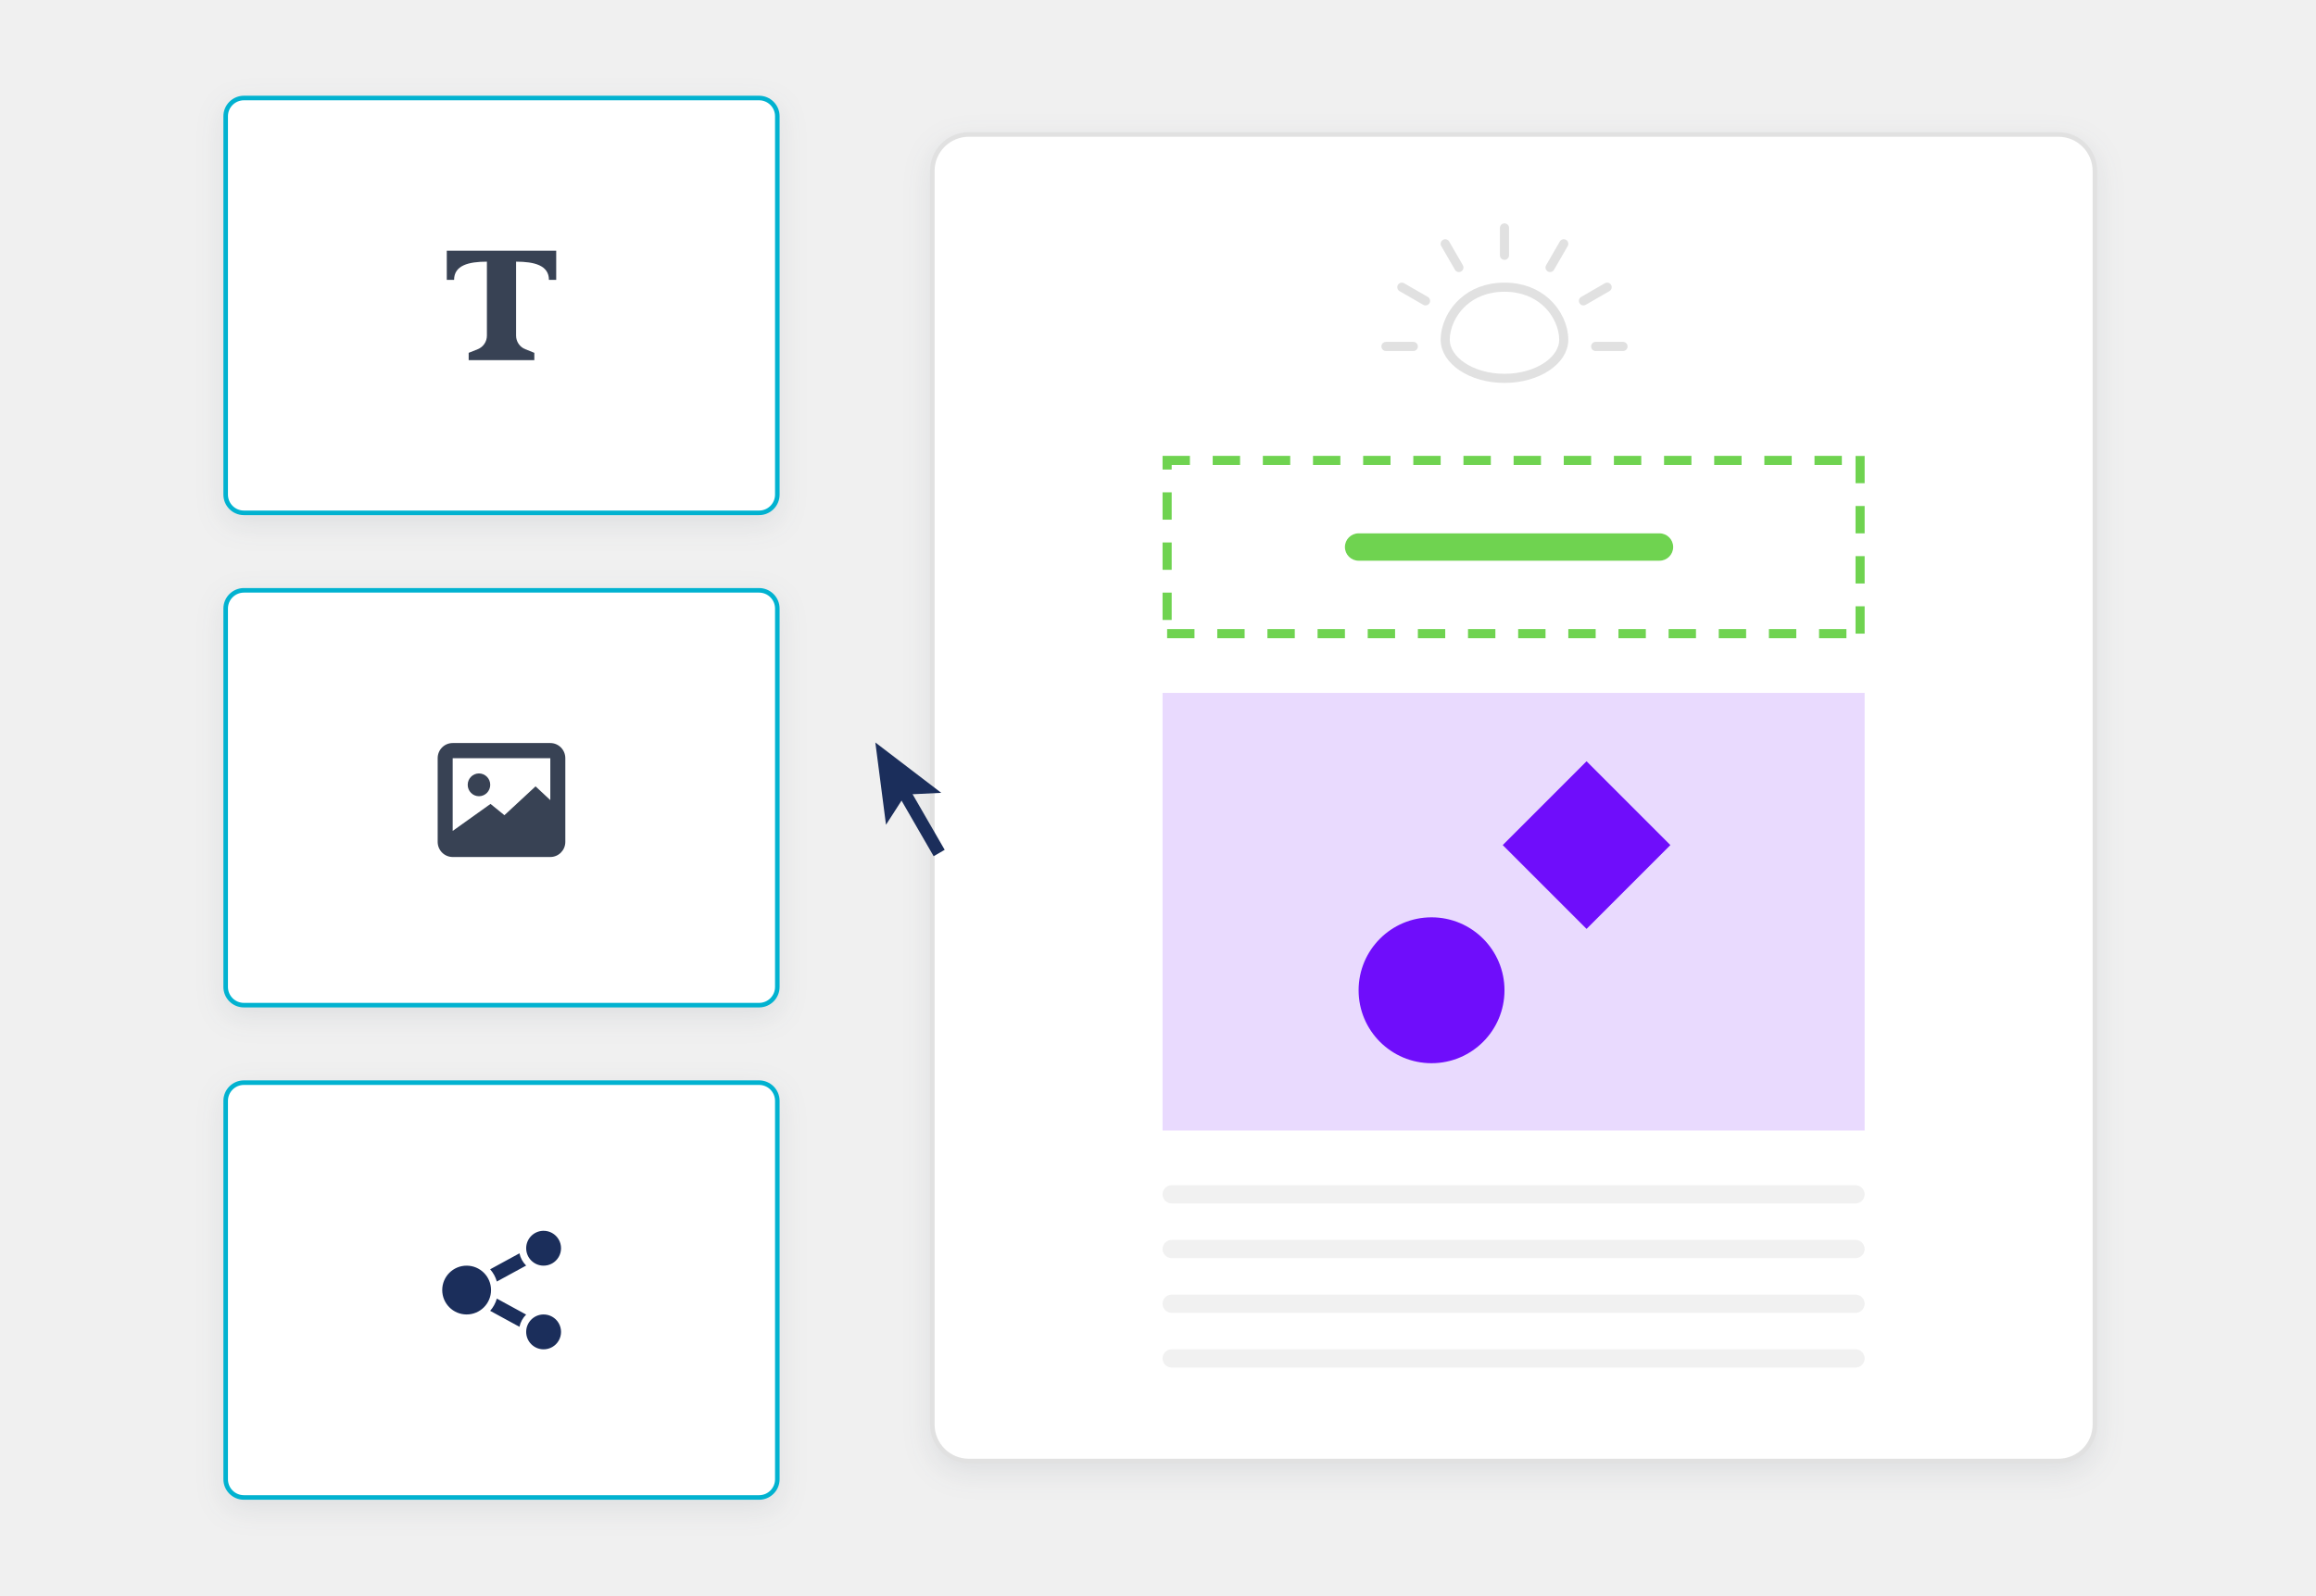
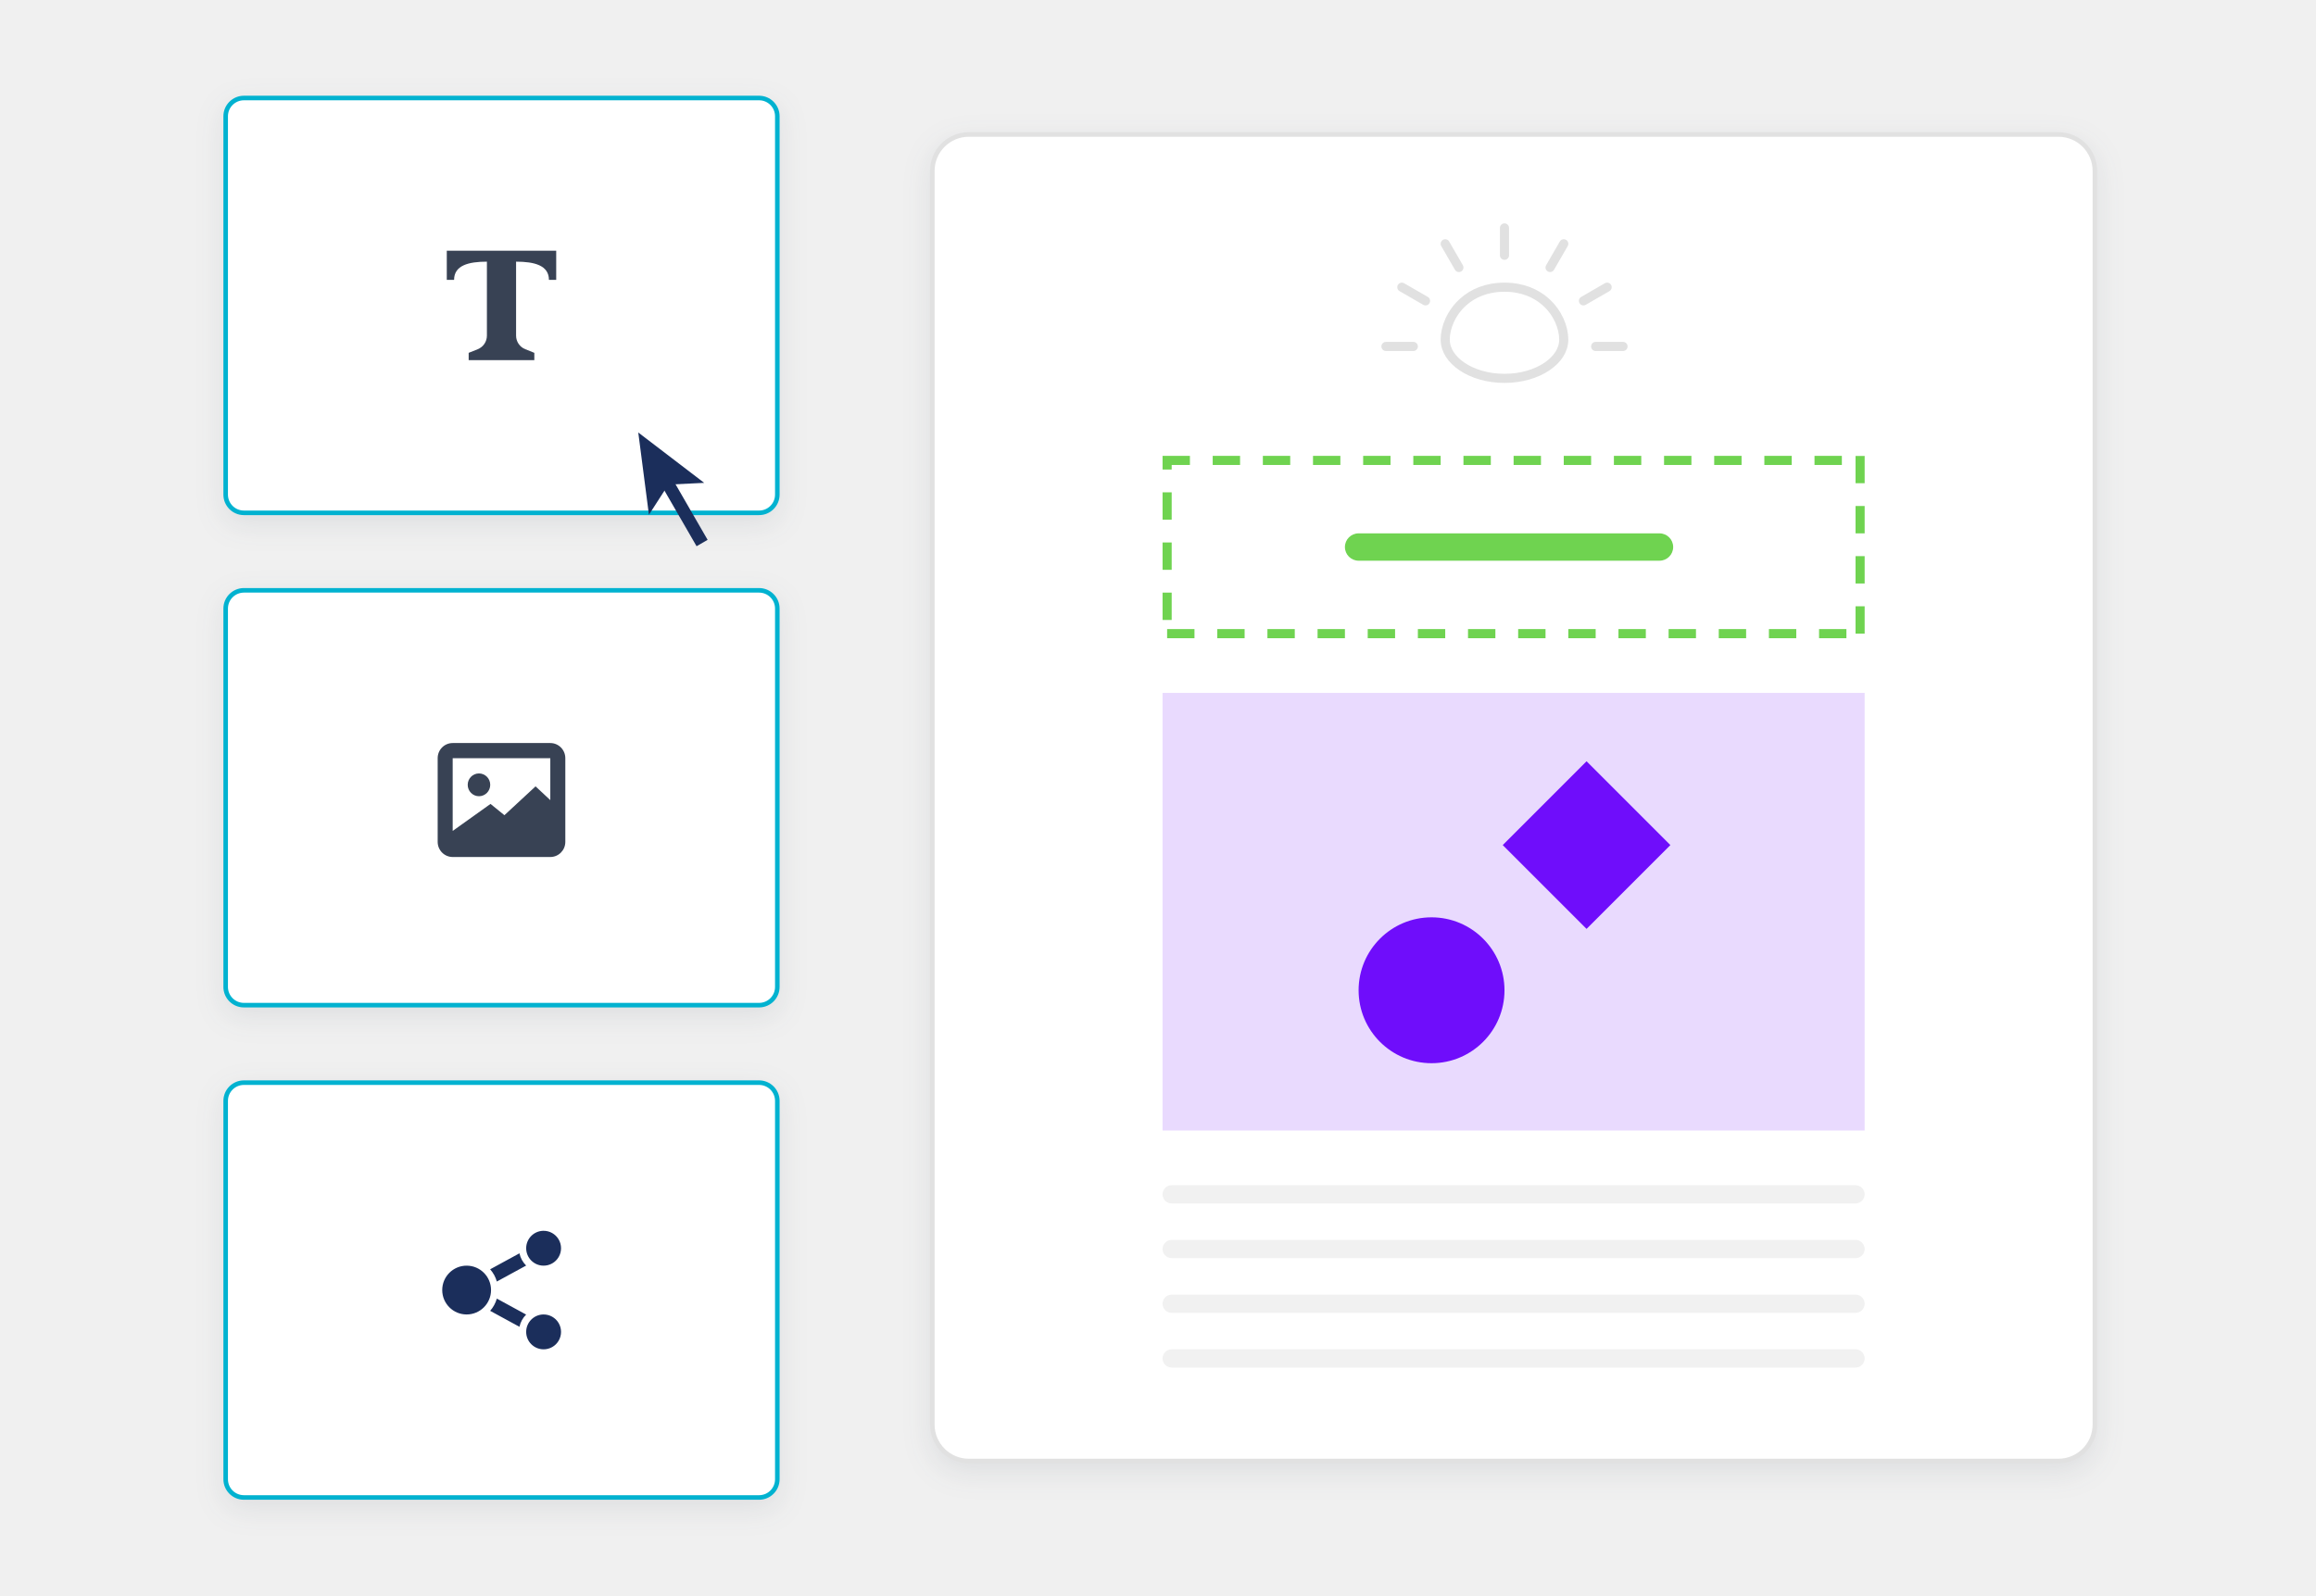
<svg xmlns="http://www.w3.org/2000/svg" xmlns:xlink="http://www.w3.org/1999/xlink" width="508" height="350" viewBox="0 0 508 350">
  <defs>
    <rect id="b" width="254" height="290" x="0" y="0" rx="8" />
    <filter id="c" width="108.7%" height="107.6%" x="-4.3%" y="-3.1%" filterUnits="objectBoundingBox">
      <feMorphology in="SourceAlpha" operator="dilate" radius="1" result="shadowSpreadOuter1" />
      <feOffset dy="2" in="shadowSpreadOuter1" result="shadowOffsetOuter1" />
      <feGaussianBlur in="shadowOffsetOuter1" result="shadowBlurOuter1" stdDeviation="3" />
      <feComposite in="shadowBlurOuter1" in2="SourceAlpha" operator="out" result="shadowBlurOuter1" />
      <feColorMatrix in="shadowBlurOuter1" values="0 0 0 0 0.208 0 0 0 0 0.259 0 0 0 0 0.329 0 0 0 0.101 0" />
    </filter>
    <path id="e" d="M0 0h154v96H0z" />
    <path id="a" d="M0 0h154v40H0z" />
    <mask id="g" width="154" height="40" x="0" y="0" fill="#fff" maskContentUnits="userSpaceOnUse" maskUnits="objectBoundingBox">
      <use xlink:href="#a" />
    </mask>
    <rect id="i" width="120" height="90" x="0" y="0" rx="4" />
    <filter id="h" width="118.3%" height="124.4%" x="-9.2%" y="-10%" filterUnits="objectBoundingBox">
      <feMorphology in="SourceAlpha" operator="dilate" radius="1" result="shadowSpreadOuter1" />
      <feOffset dy="2" in="shadowSpreadOuter1" result="shadowOffsetOuter1" />
      <feGaussianBlur in="shadowOffsetOuter1" result="shadowBlurOuter1" stdDeviation="3" />
      <feComposite in="shadowBlurOuter1" in2="SourceAlpha" operator="out" result="shadowBlurOuter1" />
      <feColorMatrix in="shadowBlurOuter1" values="0 0 0 0 0.208 0 0 0 0 0.259 0 0 0 0 0.329 0 0 0 0.101 0" />
    </filter>
    <rect id="k" width="120" height="90" x="0" y="0" rx="4" />
    <filter id="j" width="118.3%" height="124.4%" x="-9.2%" y="-10%" filterUnits="objectBoundingBox">
      <feMorphology in="SourceAlpha" operator="dilate" radius="1" result="shadowSpreadOuter1" />
      <feOffset dy="2" in="shadowSpreadOuter1" result="shadowOffsetOuter1" />
      <feGaussianBlur in="shadowOffsetOuter1" result="shadowBlurOuter1" stdDeviation="3" />
      <feComposite in="shadowBlurOuter1" in2="SourceAlpha" operator="out" result="shadowBlurOuter1" />
      <feColorMatrix in="shadowBlurOuter1" values="0 0 0 0 0.208 0 0 0 0 0.259 0 0 0 0 0.329 0 0 0 0.101 0" />
    </filter>
    <rect id="m" width="120" height="90" x="0" y="0" rx="4" />
    <filter id="l" width="118.3%" height="124.4%" x="-9.2%" y="-10%" filterUnits="objectBoundingBox">
      <feMorphology in="SourceAlpha" operator="dilate" radius="1" result="shadowSpreadOuter1" />
      <feOffset dy="2" in="shadowSpreadOuter1" result="shadowOffsetOuter1" />
      <feGaussianBlur in="shadowOffsetOuter1" result="shadowBlurOuter1" stdDeviation="3" />
      <feComposite in="shadowBlurOuter1" in2="SourceAlpha" operator="out" result="shadowBlurOuter1" />
      <feColorMatrix in="shadowBlurOuter1" values="0 0 0 0 0.208 0 0 0 0 0.259 0 0 0 0 0.329 0 0 0 0.101 0" />
    </filter>
  </defs>
  <g fill="none" fill-rule="evenodd">
    <g transform="translate(205 30)">
      <mask id="d" fill="#fff">
        <use xlink:href="#b" />
      </mask>
      <use fill="#000" filter="url(#c)" xlink:href="#b" />
      <rect width="255" height="291" x="-.5" y="-.5" fill="#FFF" stroke="#E1E1E1" rx="8" />
      <g mask="url(#d)">
        <g transform="translate(50 122)">
          <mask id="f" fill="#fff">
            <use xlink:href="#e" />
          </mask>
          <use fill="#6F0DFB" fill-opacity=".15" xlink:href="#e" />
          <circle cx="59" cy="65.234" r="16" fill="#6F0DFB" mask="url(#f)" />
          <path fill="#6F0DFB" mask="url(#f)" transform="rotate(-45 93 33.385)" d="M80 20.385h26v26H80z" />
          <rect width="154" height="4" y="108" fill="#F1F1F1" rx="2" />
          <rect width="154" height="4" y="120" fill="#F1F1F1" rx="2" />
          <rect width="154" height="4" y="132" fill="#F1F1F1" rx="2" />
          <rect width="154" height="4" y="144" fill="#F1F1F1" rx="2" />
        </g>
      </g>
      <g mask="url(#d)">
        <g transform="translate(50 70)">
          <use stroke="#6FD350" stroke-dasharray="6 5" stroke-width="4" mask="url(#g)" xlink:href="#a" />
          <rect width="72" height="6" x="40" y="17" fill="#6FD350" rx="3" />
        </g>
      </g>
      <path stroke="#E1E1E1" stroke-width="2" d="M125 33c-3.892 0-6.905 1.318-9.045 3.23C113.32 38.582 112 41.82 112 44.5c0 2.32 1.44 4.383 3.662 5.89 2.39 1.622 5.695 2.61 9.338 2.61 3.643 0 6.948-.988 9.338-2.61 2.221-1.507 3.662-3.57 3.662-5.89 0-2.68-1.32-5.917-3.955-8.27-2.14-1.912-5.153-3.23-9.045-3.23z" mask="url(#d)" />
      <rect width="8" height="2" x="98" y="45" fill="#E1E1E1" mask="url(#d)" rx="1" />
      <rect width="8" height="2" x="101.081" y="33.5" fill="#E1E1E1" mask="url(#d)" rx="1" transform="rotate(30 105.081 34.5)" />
      <rect width="8" height="2" x="109.5" y="25.081" fill="#E1E1E1" mask="url(#d)" rx="1" transform="rotate(60 113.5 26.081)" />
      <rect width="8" height="2" x="121" y="22" fill="#E1E1E1" mask="url(#d)" rx="1" transform="rotate(90 125 23)" />
      <rect width="8" height="2" x="132.5" y="25.081" fill="#E1E1E1" mask="url(#d)" rx="1" transform="rotate(120 136.5 26.081)" />
      <rect width="8" height="2" x="140.919" y="33.5" fill="#E1E1E1" mask="url(#d)" rx="1" transform="rotate(150 144.919 34.5)" />
      <rect width="8" height="2" x="144" y="45" fill="#E1E1E1" mask="url(#d)" rx="1" transform="rotate(180 148 46)" />
    </g>
    <g transform="translate(50 22)">
      <use fill="#000" filter="url(#h)" xlink:href="#i" />
      <rect width="121" height="91" x="-.5" y="-.5" fill="#FFF" stroke="#01B2D0" rx="4" />
      <path fill="#384254" d="M72 39.4h-1.595c0-3.2-3.205-4-7.205-4v16.234a3.2 3.2 0 0 0 2.011 2.97l1.989.796V57H52.8v-1.6l1.989-.795a3.2 3.2 0 0 0 2.011-2.971V35.4c-4 0-7.2.8-7.2 4H48V33h24v6.4z" />
    </g>
    <g transform="translate(50 238)">
      <use fill="#000" filter="url(#j)" xlink:href="#k" />
      <rect width="121" height="91" x="-.5" y="-.5" fill="#FFF" stroke="#01B2D0" rx="4" />
      <path fill="#1B2E5B" fill-rule="nonzero" d="M69.176 50.353a3.824 3.824 0 1 1 0 7.647 3.824 3.824 0 0 1 0-7.647zm-10.2-3.48l6.429 3.504a5.344 5.344 0 0 0-1.465 2.685l-6.428-3.506a6.893 6.893 0 0 0 1.465-2.682zm-6.623-7.226a5.353 5.353 0 1 1 0 10.706 5.353 5.353 0 0 1 0-10.706zm11.587-2.709a5.342 5.342 0 0 0 1.466 2.686l-6.428 3.504a6.869 6.869 0 0 0-1.468-2.684l6.43-3.506zM69.176 32a3.824 3.824 0 1 1 0 7.647 3.824 3.824 0 0 1 0-7.647z" />
    </g>
    <g transform="translate(50 130)">
      <use fill="#000" filter="url(#l)" xlink:href="#m" />
      <rect width="121" height="91" x="-.5" y="-.5" fill="#FFF" stroke="#01B2D0" rx="4" />
      <path fill="#384254" d="M70.706 33C72.526 33 74 34.488 74 36.32v18.36c0 1.833-1.466 3.32-3.294 3.32H49.294C47.474 58 46 56.512 46 54.68V36.32c0-1.833 1.466-3.32 3.294-3.32h21.412zm0 3.333H49.294v15.945l8.298-5.923 3.049 2.475 6.83-6.327 3.235 3.02v-9.19zm-15.647 3.334c1.364 0 2.47 1.119 2.47 2.5 0 1.38-1.106 2.5-2.47 2.5-1.365 0-2.47-1.12-2.47-2.5 0-1.381 1.105-2.5 2.47-2.5z" />
    </g>
    <g fill="#1B2E5B">
-       <path d="M194.988 170.85l2.424-1.4 9.8 16.974-2.424 1.4z" />
-       <path d="M192 162.876l14.462 11.049-7.862.382-4.262 6.618z" />
+       <path d="M142.988 102.85l2.425-1.4 9.8 16.974-2.425 1.4z" />
+       <path d="M140 94.875l14.462 11.05-7.862.382-4.262 6.618z" />
    </g>
  </g>
</svg>
